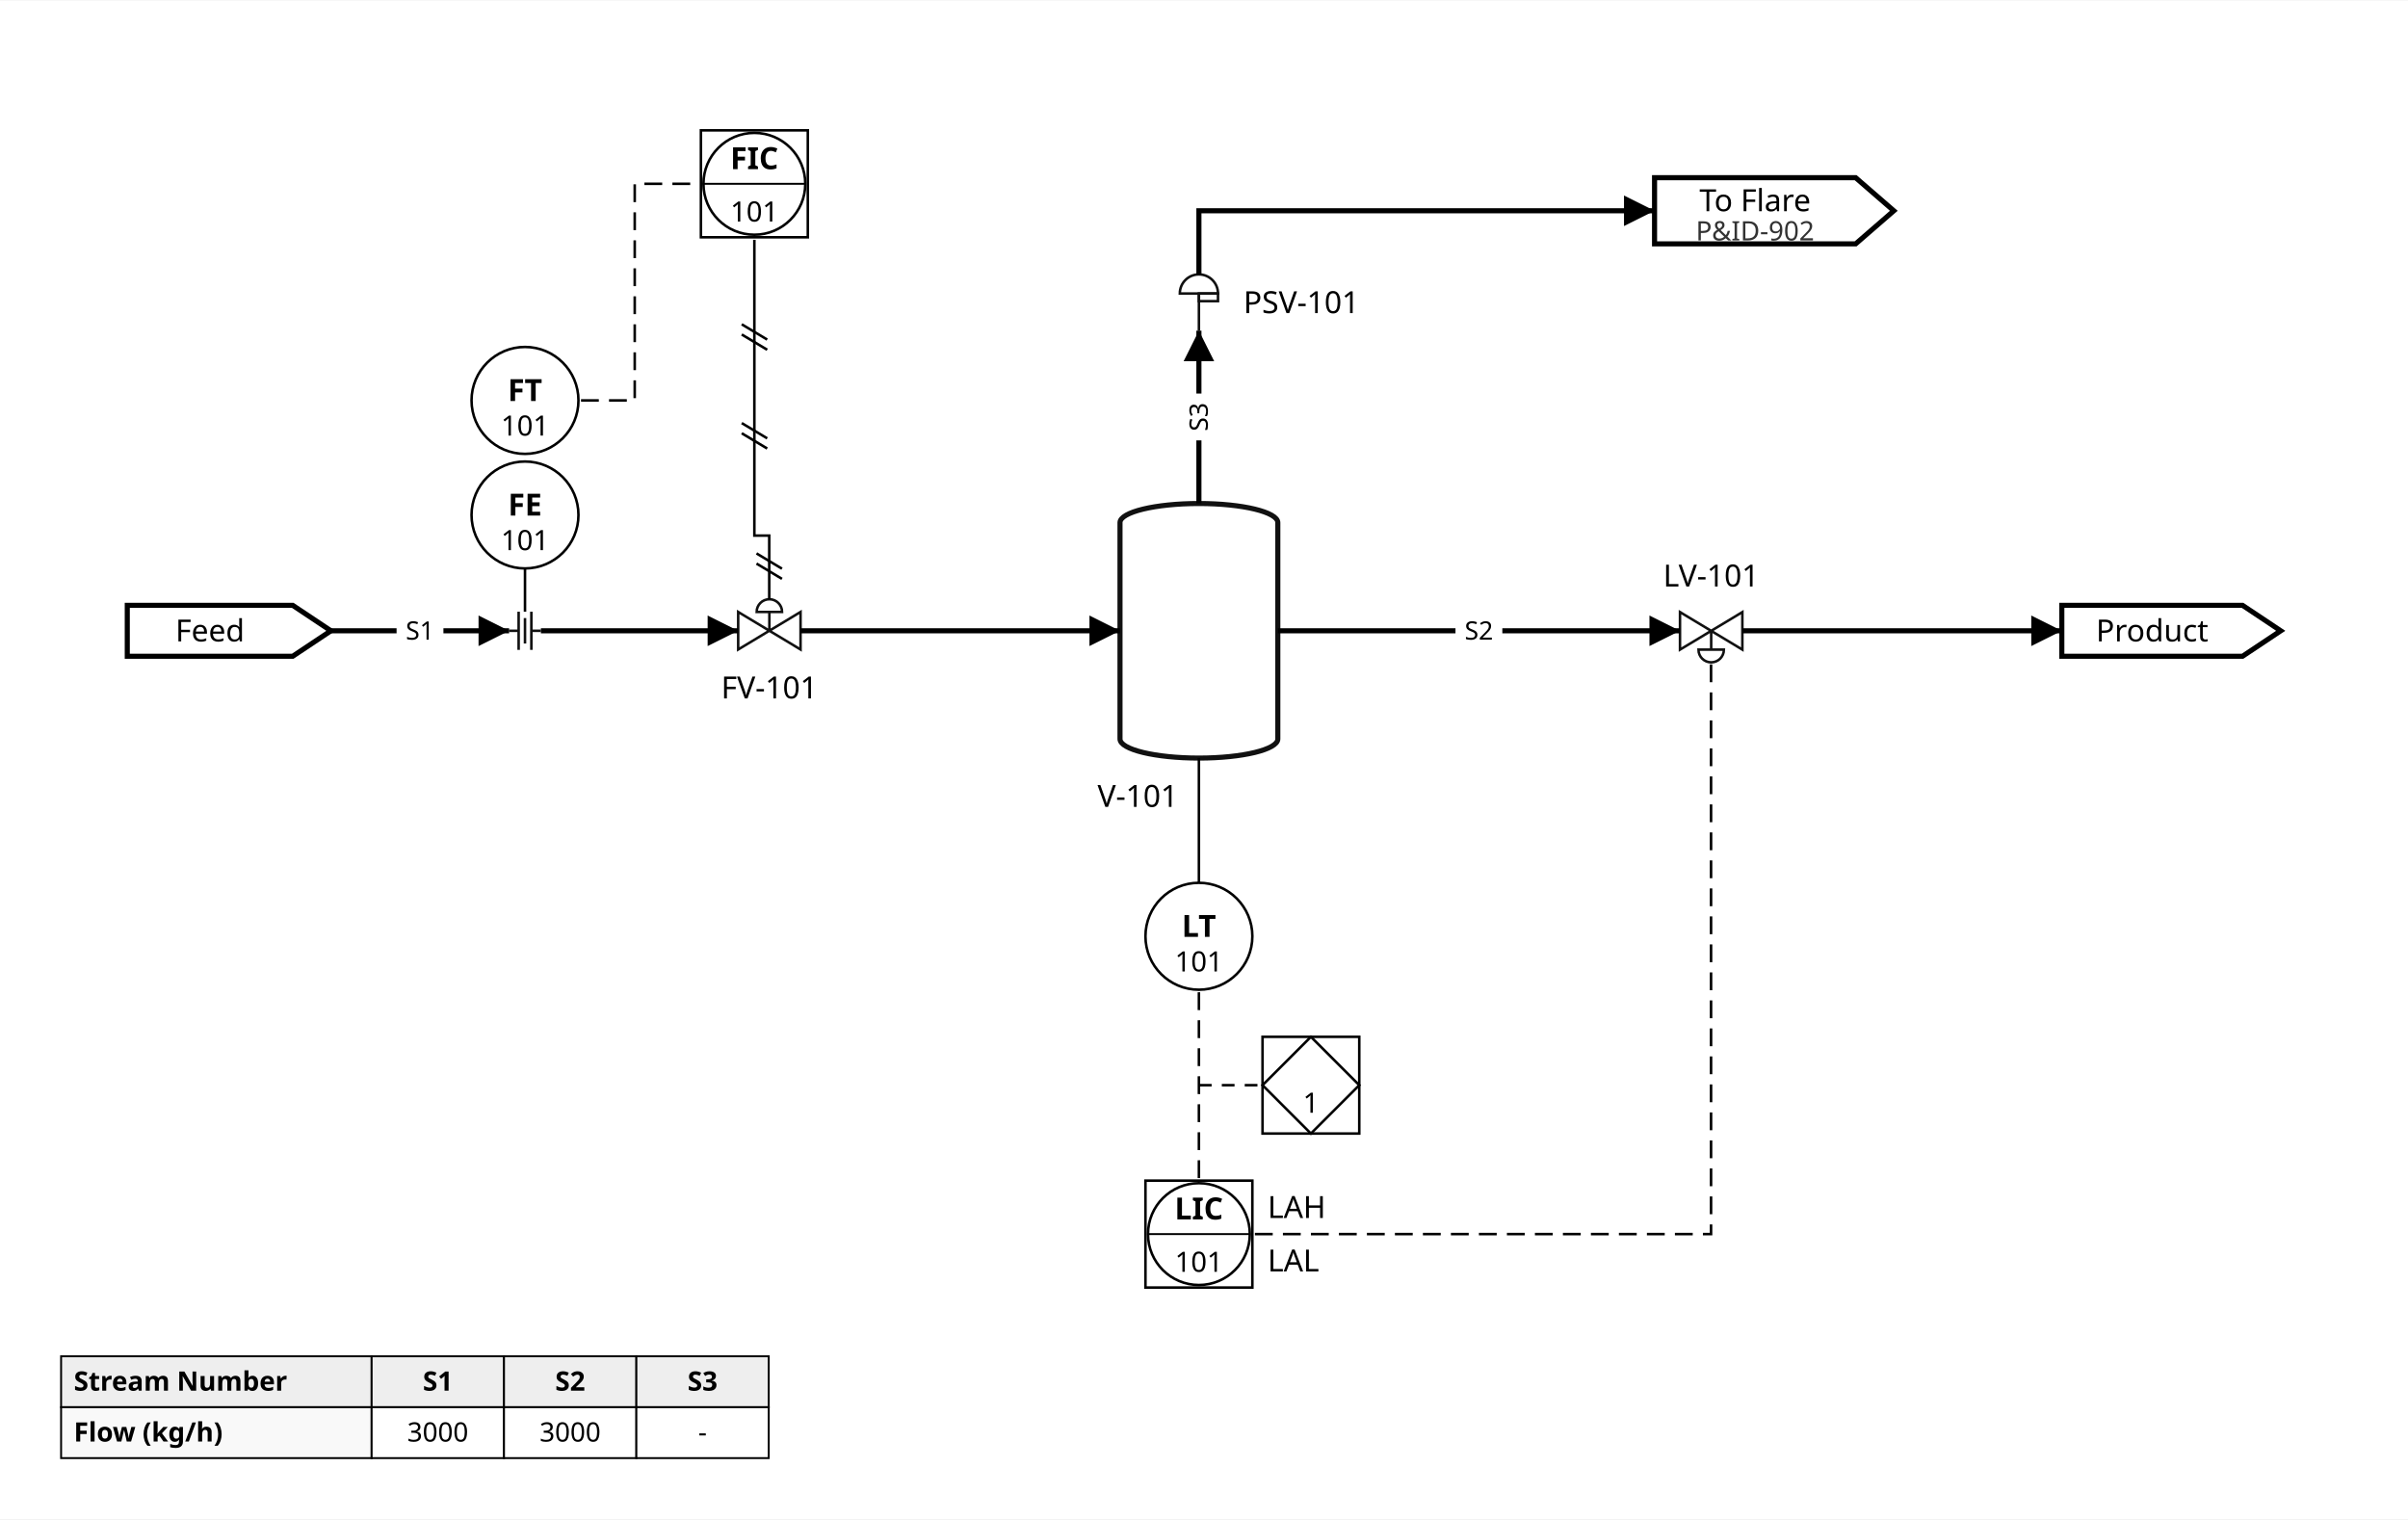
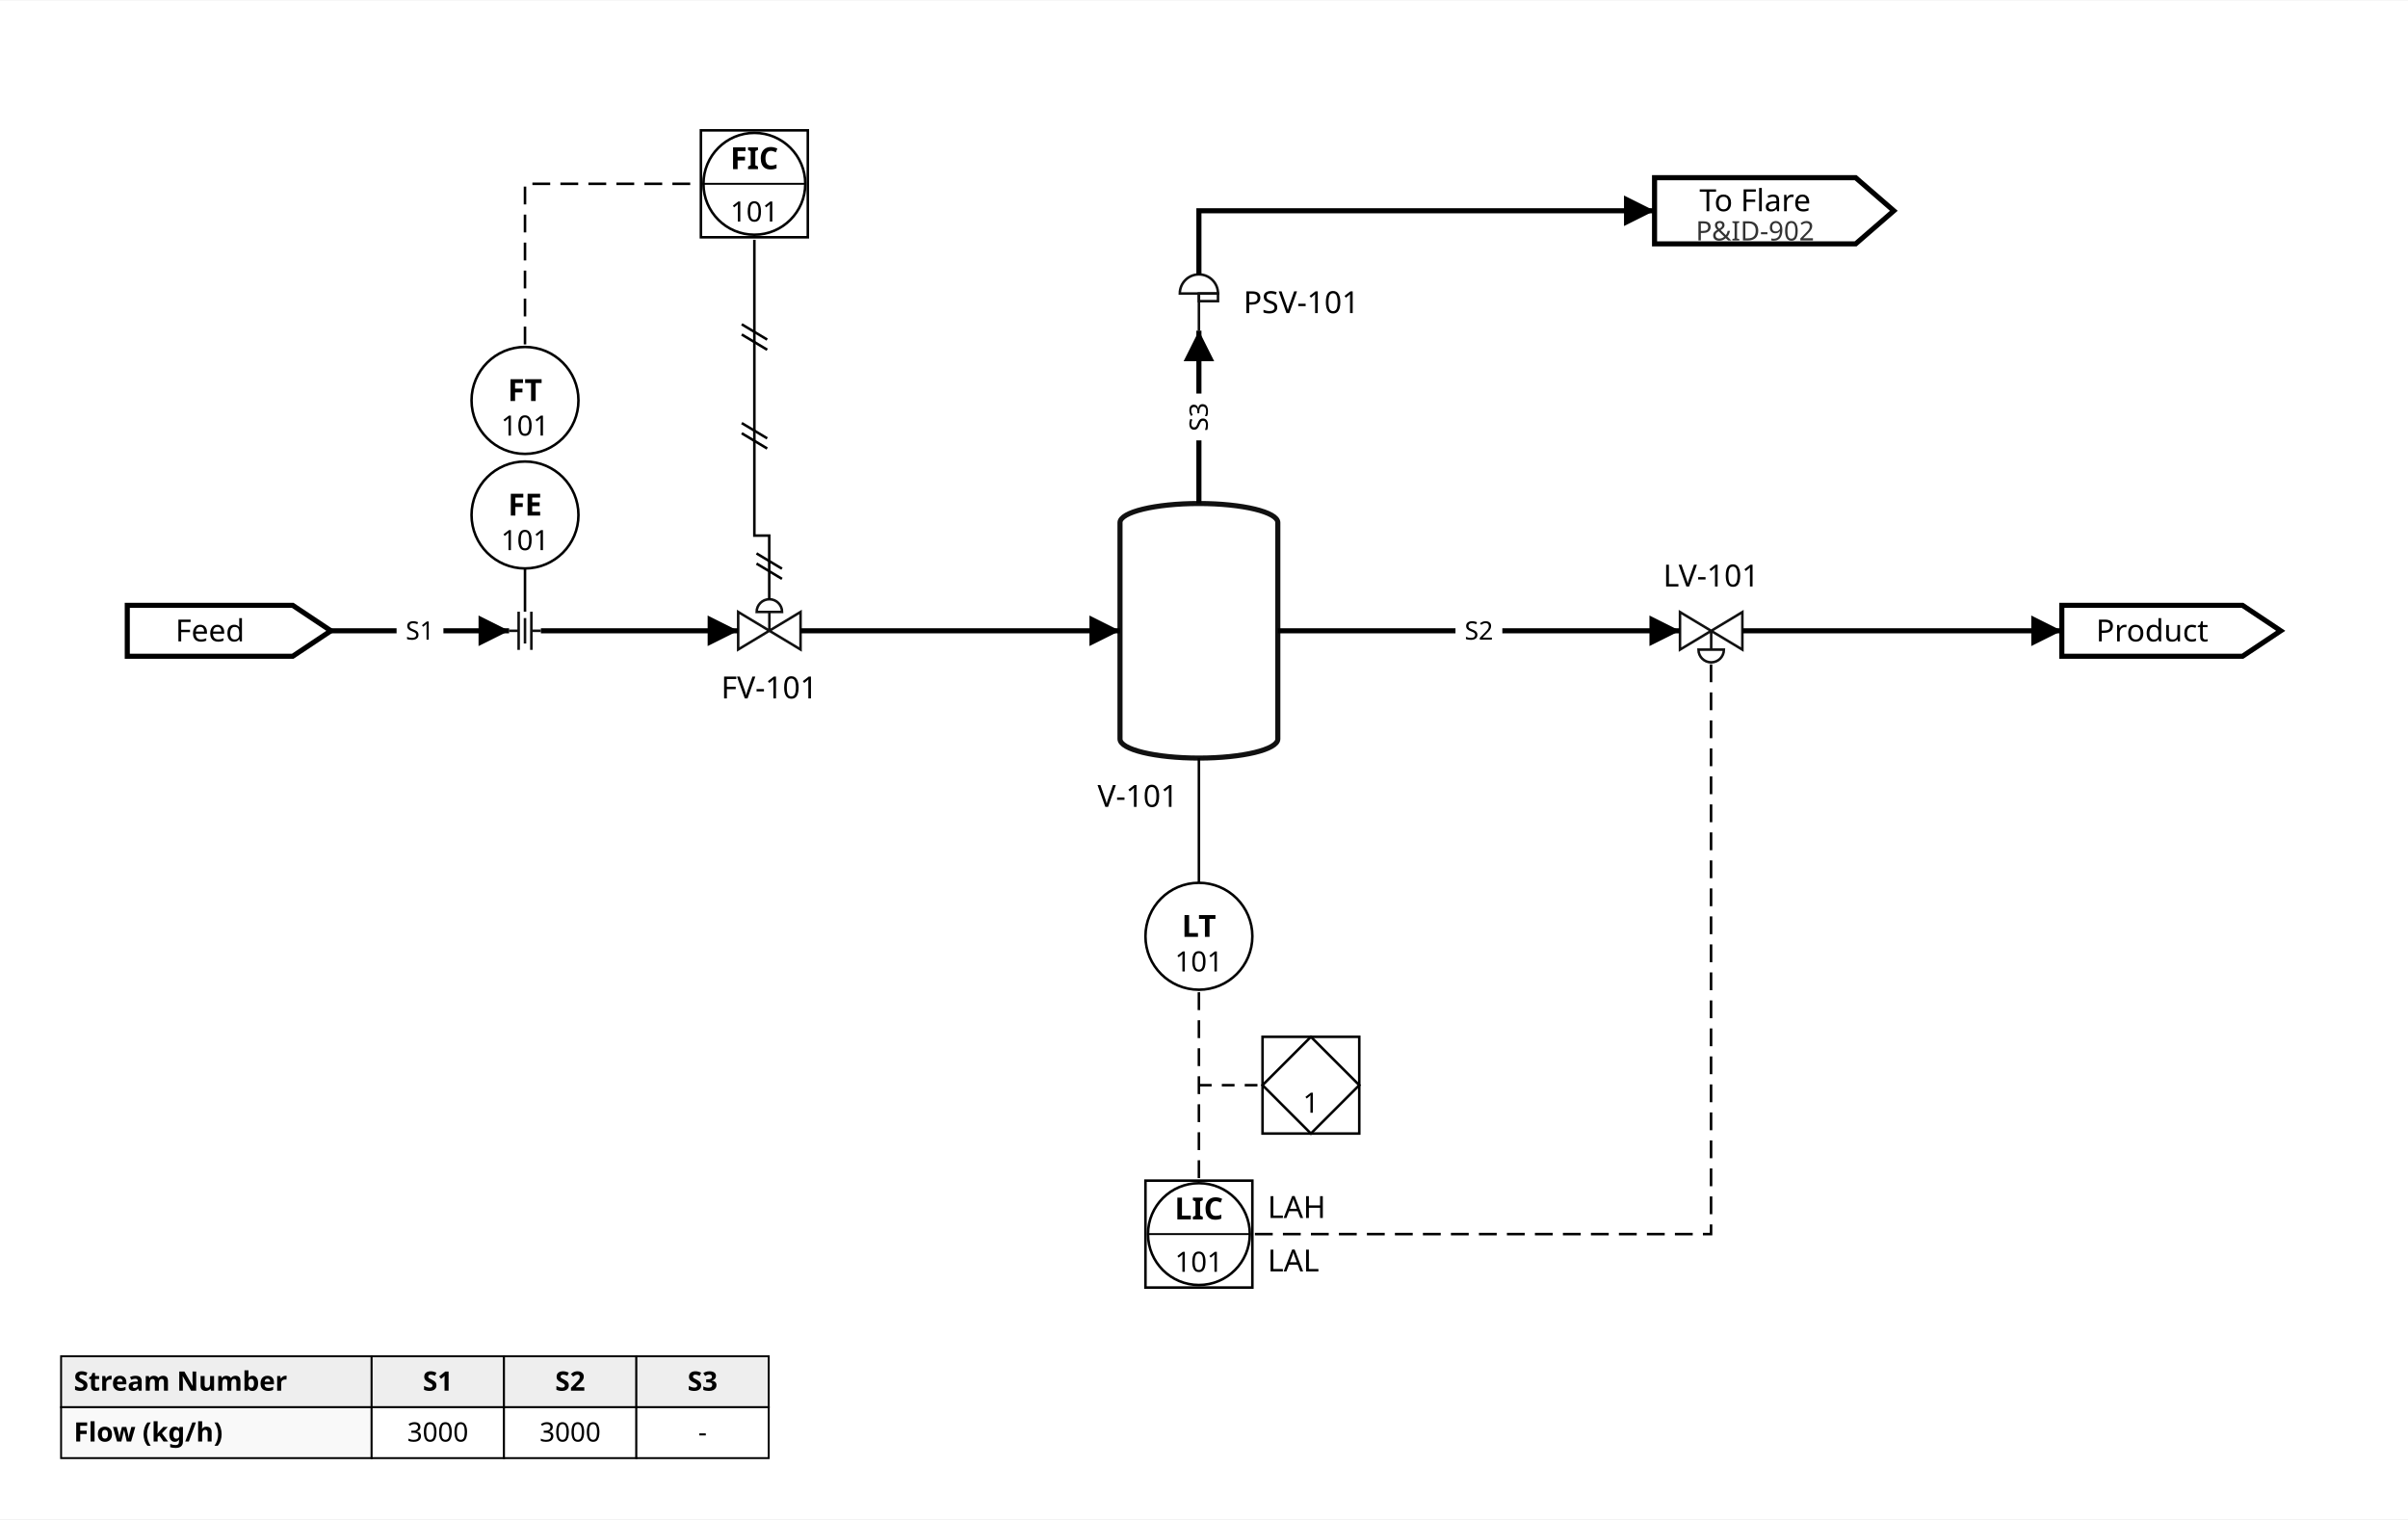
<svg xmlns="http://www.w3.org/2000/svg" width="946" height="597" viewBox="-20.0 -52.6 946.0 596.6">
  <rect x="-20.0" y="-52.6" width="946.0" height="596.6" fill="white" />
  <g id="stream_table">
    <rect x="4.0" y="480.0" width="122.0" height="20.0" fill="#eee" stroke="black" stroke-width="0.75" />
    <text x="9.0" y="493.5" font-family="sans-serif" font-size="10.5" font-weight="bold" text-anchor="start">Stream Number</text>
    <rect x="126.0" y="480.0" width="52.0" height="20.0" fill="#eee" stroke="black" stroke-width="0.75" />
    <text x="152.0" y="493.5" font-family="sans-serif" font-size="10.5" font-weight="bold" text-anchor="middle">S1</text>
    <rect x="178.0" y="480.0" width="52.0" height="20.0" fill="#eee" stroke="black" stroke-width="0.75" />
    <text x="204.0" y="493.5" font-family="sans-serif" font-size="10.5" font-weight="bold" text-anchor="middle">S2</text>
    <rect x="230.0" y="480.0" width="52.0" height="20.0" fill="#eee" stroke="black" stroke-width="0.75" />
    <text x="256.0" y="493.5" font-family="sans-serif" font-size="10.5" font-weight="bold" text-anchor="middle">S3</text>
    <rect x="4.0" y="500.0" width="122.0" height="20.0" fill="#f9f9f9" stroke="black" stroke-width="0.75" />
    <text x="9.0" y="513.5" font-family="sans-serif" font-size="10.5" font-weight="bold" text-anchor="start">Flow (kg/h)</text>
    <rect x="126.0" y="500.0" width="52.0" height="20.0" fill="white" stroke="black" stroke-width="0.75" />
    <text x="152.0" y="513.5" font-family="sans-serif" font-size="10.5" text-anchor="middle">3000</text>
    <rect x="178.0" y="500.0" width="52.0" height="20.0" fill="white" stroke="black" stroke-width="0.75" />
    <text x="204.0" y="513.5" font-family="sans-serif" font-size="10.5" text-anchor="middle">3000</text>
    <rect x="230.0" y="500.0" width="52.0" height="20.0" fill="white" stroke="black" stroke-width="0.75" />
    <text x="256.0" y="513.5" font-family="sans-serif" font-size="10.5" text-anchor="middle">-</text>
  </g>
  <defs>
    <marker id="arrow_black" viewBox="0 0 10 10" refX="10" refY="5" markerWidth="12" markerHeight="12" markerUnits="userSpaceOnUse" orient="auto-start-reverse">
      <path d="M 0 0 L 10 5 L 0 10 z" fill="black" />
    </marker>
    <symbol id="sym_fitting_orifice" viewBox="0 0 12.5 15.0" overflow="visible">
      <g transform="scale(0.25)">
        <path d="M 0.0 30.0 L 15.0 30.0 M 15.0 0.0 L 15.0 60.0 M 25.0 10.0 L 25.0 50.0 M 35.0 0.0 L 35.0 60.0 M 35.0 30.0 L 50.0 30.0" fill="none" stroke="#111" stroke-width="4" />
      </g>
    </symbol>
    <symbol id="sym_instrument" viewBox="0 0 44.0 44.0" overflow="visible">
      <circle cx="22" cy="22" r="21" fill="white" stroke="black" stroke-width="1" />
    </symbol>
    <symbol id="sym_instrument_logic" viewBox="0 0 40.0 40.0" overflow="visible">
      <rect x="1" y="1" width="38" height="38" fill="white" stroke="black" stroke-width="1" />
      <polygon points="20,1 39,20 20,39 1,20" fill="none" stroke="black" stroke-width="1" />
    </symbol>
    <symbol id="sym_instrument_shared" viewBox="0 0 44.0 44.0" overflow="visible">
      <rect x="1" y="1" width="42" height="42" fill="white" stroke="black" stroke-width="1" />
      <circle cx="22" cy="22" r="20" fill="none" stroke="black" stroke-width="1" />
      <line x1="2" y1="22" x2="42" y2="22" stroke="black" stroke-width="0.75" />
    </symbol>
    <symbol id="sym_valve_control" viewBox="0 0 24.5 19.8" overflow="visible">
      <g transform="scale(0.25)">
        <path d="M 0.0 79.0 L 0.0 20.0 L 98.0 79.0 L 98.0 20.0 Z M 29.0 20.0 A 20.0 20.0 0.0 0 1 49.0 0.0 A 20.0 20.0 0.0 0 1 69.0 20.0 Z M 49.0 20.0 L 49.0 49.0" fill="white" stroke="#111" stroke-width="4" />
      </g>
    </symbol>
    <symbol id="sym_valve_relief" viewBox="0 0 15.0 22.1" overflow="visible">
      <g transform="scale(0.375)">
        <path d="M 0.0 20.0 A 20.0 20.0 0.0 0 1 20.0 0.0 A 20.0 20.0 0.0 0 1 40.0 20.0 Z M 20.0 20.0 L 20.0 59.0" fill="white" stroke="#111" stroke-width="2.667" />
        <rect x="20.0" y="20.0" width="20.0" height="8.0" fill="none" stroke="#111" stroke-width="2.667" />
      </g>
    </symbol>
    <symbol id="sym_vessel" viewBox="0 0 62.0 100.0" overflow="visible">
      <path d="M 0 7.5 A 31 7.5 0 0 1 31 0 A 31 7.5 0 0 1 62 7.5 L 62 92.5 A 31 7.5 0 0 1 31 100 A 31 7.5 0 0 1 0 92.5 Z" fill="white" stroke="#111" stroke-width="2" />
    </symbol>
  </defs>
  <g id="units">
    <polygon points="30.0,185.0 95.0,185.0 110.0,195.0 95.0,205.0 30.0,205.0" fill="transparent" stroke="black" stroke-width="2" />
    <text x="62.5" y="195.0" font-family="sans-serif" font-size="12" text-anchor="middle" dominant-baseline="middle">Feed</text>
    <use href="#sym_valve_control" x="270" y="182.6" width="24.5" height="19.8" />
    <use href="#sym_vessel" x="420" y="145" width="62.0" height="100.0" />
    <use href="#sym_fitting_orifice" x="180" y="187.5" width="12.5" height="15.0" />
    <use href="#sym_valve_control" x="640" y="187.6" width="24.5" height="19.8" transform="translate(0, 395) scale(1, -1)" />
    <polygon points="790.0,185.0 861.0,185.0 876.0,195.0 861.0,205.0 790.0,205.0" fill="transparent" stroke="black" stroke-width="2" />
    <text x="825.5" y="195.0" font-family="sans-serif" font-size="12" text-anchor="middle" dominant-baseline="middle">Product</text>
    <use href="#sym_valve_relief" x="443.5" y="55" width="15.0" height="22.1" />
    <polygon points="630.0,17.0 709.0,17.0 724.0,30.0 709.0,43.0 630.0,43.0" fill="transparent" stroke="black" stroke-width="2" />
    <text x="669.5" y="26.0" font-family="sans-serif" font-size="12" text-anchor="middle" dominant-baseline="middle">To Flare</text>
    <text x="669.5" y="38.0" font-family="sans-serif" font-size="10.5" text-anchor="middle" dominant-baseline="middle" fill="#333">P&amp;ID-902</text>
  </g>
  <g id="streams">
    <path d="M 110.0,195.0 L 180.0,195.0" fill="none" stroke="black" stroke-width="2" marker-end="url(#arrow_black)" />
    <path d="M 192.5,195.0 L 270.0,195.0" fill="none" stroke="black" stroke-width="2" marker-end="url(#arrow_black)" />
    <path d="M 294.5,195.0 L 420.0,195.0" fill="none" stroke="black" stroke-width="2" marker-end="url(#arrow_black)" />
    <path d="M 482.0,195.0 L 640.0,195.0" fill="none" stroke="black" stroke-width="2" marker-end="url(#arrow_black)" />
    <path d="M 664.5,195.0 L 790.0,195.0" fill="none" stroke="black" stroke-width="2" marker-end="url(#arrow_black)" />
    <path d="M 451.0,145.0 L 451.0,77.1" fill="none" stroke="black" stroke-width="2" marker-end="url(#arrow_black)" />
    <path d="M 451.0,55.0 L 451.0,30.0 L 630.0,30.0" fill="none" stroke="black" stroke-width="2" marker-end="url(#arrow_black)" />
-     <path d="M 208.25,104.5 L 229.357,104.5 L 229.357,19.407 L 254.357,19.407" fill="none" stroke="black" stroke-width="1" stroke-dasharray="7,4" />
+     <path d="M 186.25,82.5 L 186.25,19.407 L 254.357,19.407" fill="none" stroke="black" stroke-width="1" stroke-dasharray="7,4" />
    <path d="M 276.357,41.407 L 276.357,157.6 L 282.2,157.6 L 282.2,182.6" fill="none" stroke="black" stroke-width="1" />
    <line x1="271.4" y1="74.6" x2="281.4" y2="80.6" stroke="black" stroke-width="1" />
    <line x1="271.4" y1="78.6" x2="281.4" y2="84.6" stroke="black" stroke-width="1" />
    <line x1="271.4" y1="113.4" x2="281.4" y2="119.4" stroke="black" stroke-width="1" />
    <line x1="271.4" y1="117.4" x2="281.4" y2="123.4" stroke="black" stroke-width="1" />
    <line x1="277.2" y1="164.6" x2="287.2" y2="170.6" stroke="black" stroke-width="1" />
    <line x1="277.2" y1="168.6" x2="287.2" y2="174.6" stroke="black" stroke-width="1" />
    <path d="M 451.0,337.0 L 451.0,410.0" fill="none" stroke="black" stroke-width="1" stroke-dasharray="7,4" />
    <path d="M 473.0,432.0 L 652.2,432.0 L 652.2,207.4" fill="none" stroke="black" stroke-width="1" stroke-dasharray="7,4" />
    <rect x="135.8" y="188.5" width="18.4" height="13.0" fill="white" />
    <text x="145.0" y="195.0" font-family="sans-serif" font-size="10" text-anchor="middle" dominant-baseline="middle" fill="black">S1</text>
    <rect x="551.8" y="188.5" width="18.4" height="13.0" fill="white" />
    <text x="561.0" y="195.0" font-family="sans-serif" font-size="10" text-anchor="middle" dominant-baseline="middle" fill="black">S2</text>
    <rect x="444.5" y="101.8" width="13.0" height="18.4" fill="white" />
    <text x="451.0" y="111.0" font-family="sans-serif" font-size="10" text-anchor="middle" dominant-baseline="middle" fill="black" transform="rotate(-90, 451.0, 111.0)">S3</text>
  </g>
  <g id="instrument_taps">
    <line x1="186.25" y1="187.5" x2="186.25" y2="149.5" stroke="black" stroke-width="1" />
    <line x1="451" y1="245" x2="451" y2="315" stroke="black" stroke-width="1" />
    <line x1="451" y1="373.5" x2="495" y2="373.5" stroke="black" stroke-width="1" stroke-dasharray="5,4" />
  </g>
  <g id="instruments">
    <use href="#sym_instrument" x="164.25" y="127.5" width="44.0" height="44.0" />
    <text x="186.25" y="145.5" font-family="sans-serif" font-size="12" font-weight="bold" text-anchor="middle" dominant-baseline="middle">FE</text>
    <text x="186.25" y="159.5" font-family="sans-serif" font-size="11" text-anchor="middle" dominant-baseline="middle">101</text>
    <use href="#sym_instrument" x="164.25" y="82.5" width="44.0" height="44.0" />
    <text x="186.25" y="100.5" font-family="sans-serif" font-size="12" font-weight="bold" text-anchor="middle" dominant-baseline="middle">FT</text>
    <text x="186.25" y="114.5" font-family="sans-serif" font-size="11" text-anchor="middle" dominant-baseline="middle">101</text>
    <use href="#sym_instrument_shared" x="254.36" y="-2.59" width="44.0" height="44.0" />
    <text x="276.357" y="9.407" font-family="sans-serif" font-size="12" font-weight="bold" text-anchor="middle" dominant-baseline="middle">FIC</text>
    <text x="276.357" y="30.407" font-family="sans-serif" font-size="11" text-anchor="middle" dominant-baseline="middle">101</text>
    <use href="#sym_instrument" x="429" y="293" width="44.0" height="44.0" />
    <text x="451.0" y="311.0" font-family="sans-serif" font-size="12" font-weight="bold" text-anchor="middle" dominant-baseline="middle">LT</text>
    <text x="451.0" y="325.0" font-family="sans-serif" font-size="11" text-anchor="middle" dominant-baseline="middle">101</text>
    <use href="#sym_instrument_shared" x="429" y="410" width="44.0" height="44.0" />
    <text x="451.0" y="422.0" font-family="sans-serif" font-size="12" font-weight="bold" text-anchor="middle" dominant-baseline="middle">LIC</text>
    <text x="451.0" y="443.0" font-family="sans-serif" font-size="11" text-anchor="middle" dominant-baseline="middle">101</text>
    <use href="#sym_instrument_logic" x="475" y="353.5" width="40.0" height="40.0" />
    <text x="495.0" y="380.5" font-family="sans-serif" font-size="11" text-anchor="middle" dominant-baseline="middle">1</text>
  </g>
  <g id="unit_labels">
    <rect x="258.4" y="209.9" width="47.6" height="15.0" fill="white" />
    <text x="282.25" y="217.4" font-family="sans-serif" font-size="12" text-anchor="middle" dominant-baseline="middle">FV-101</text>
    <rect x="406.5" y="252.5" width="41.0" height="15.0" fill="white" />
    <text x="427.0" y="260.0" font-family="sans-serif" font-size="12" text-anchor="middle" dominant-baseline="middle">V-101</text>
    <rect x="628.5" y="165.6" width="47.6" height="15.0" fill="white" />
    <text x="652.25" y="177.6" font-family="sans-serif" font-size="12" text-anchor="middle" dominant-baseline="baseline">LV-101</text>
    <rect x="468.5" y="58.5" width="54.2" height="15.0" fill="white" />
    <text x="468.5" y="66.05" font-family="sans-serif" font-size="12" text-anchor="start" dominant-baseline="middle">PSV-101</text>
    <rect x="478.0" y="414.0" width="27.8" height="15.0" fill="white" />
    <text x="478.0" y="421.5" font-family="sans-serif" font-size="12" text-anchor="start" dominant-baseline="middle">LAH</text>
    <rect x="478.0" y="435.0" width="27.8" height="15.0" fill="white" />
    <text x="478.0" y="442.5" font-family="sans-serif" font-size="12" text-anchor="start" dominant-baseline="middle">LAL</text>
  </g>
</svg>
